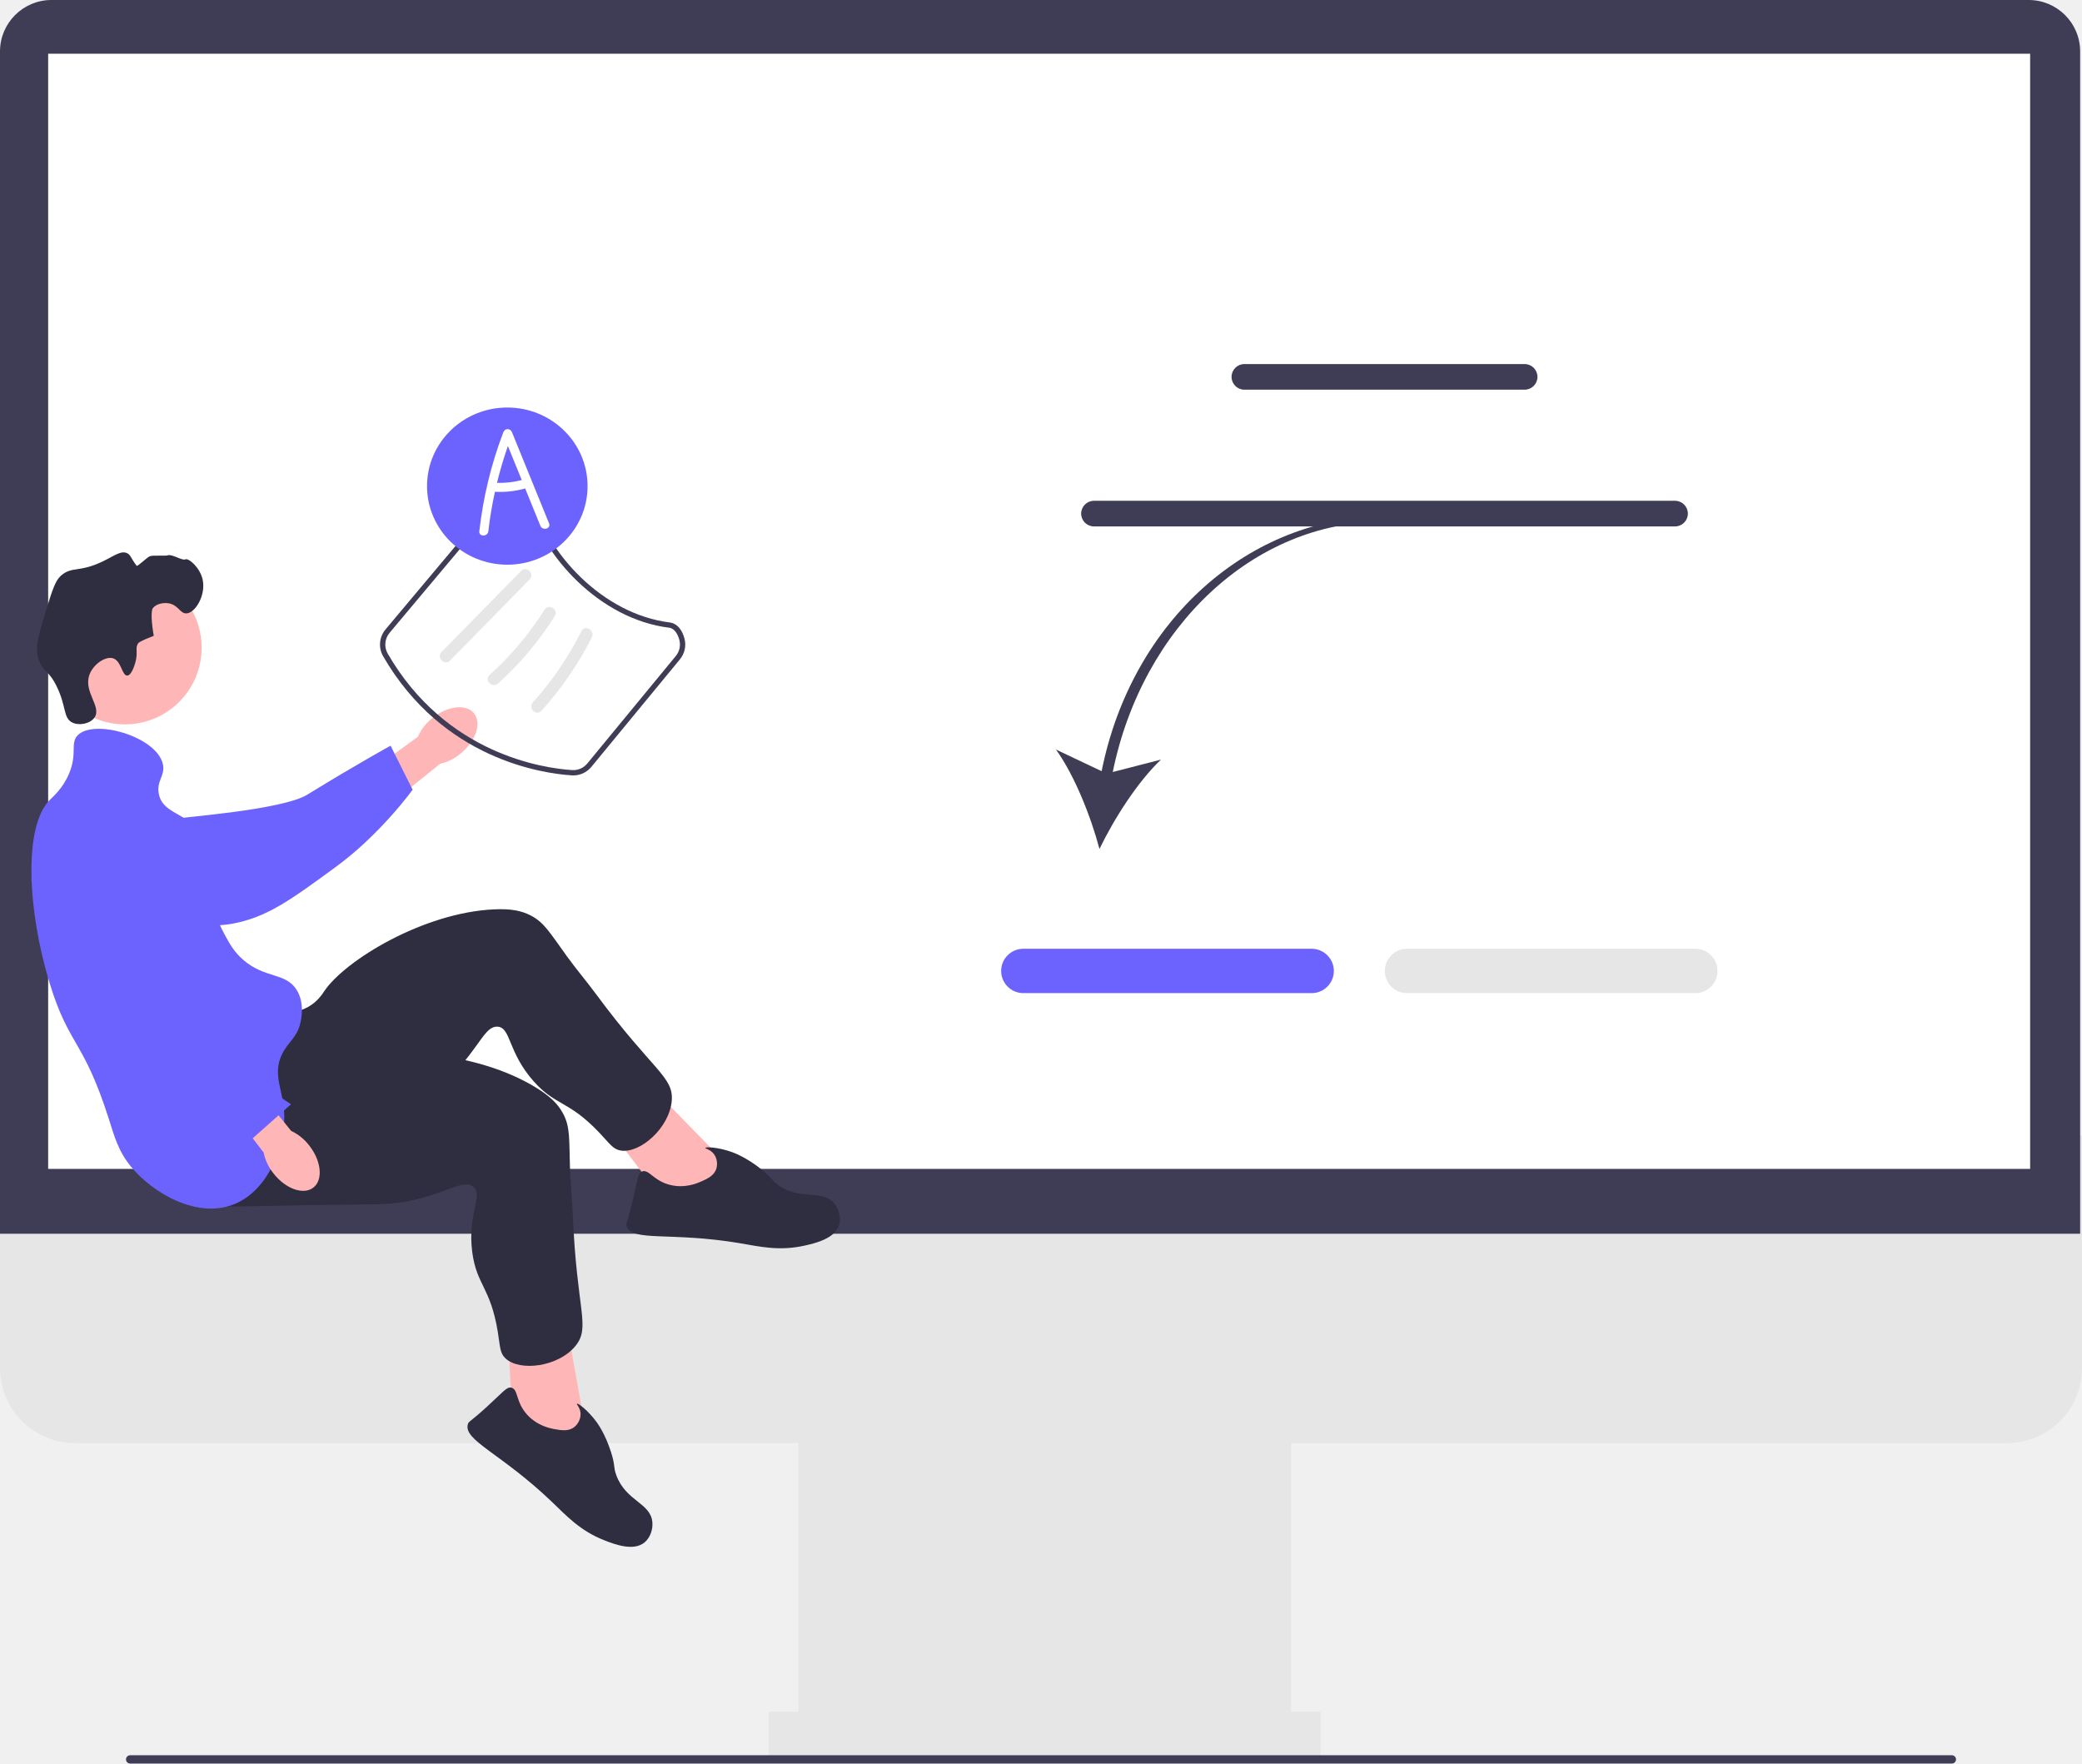
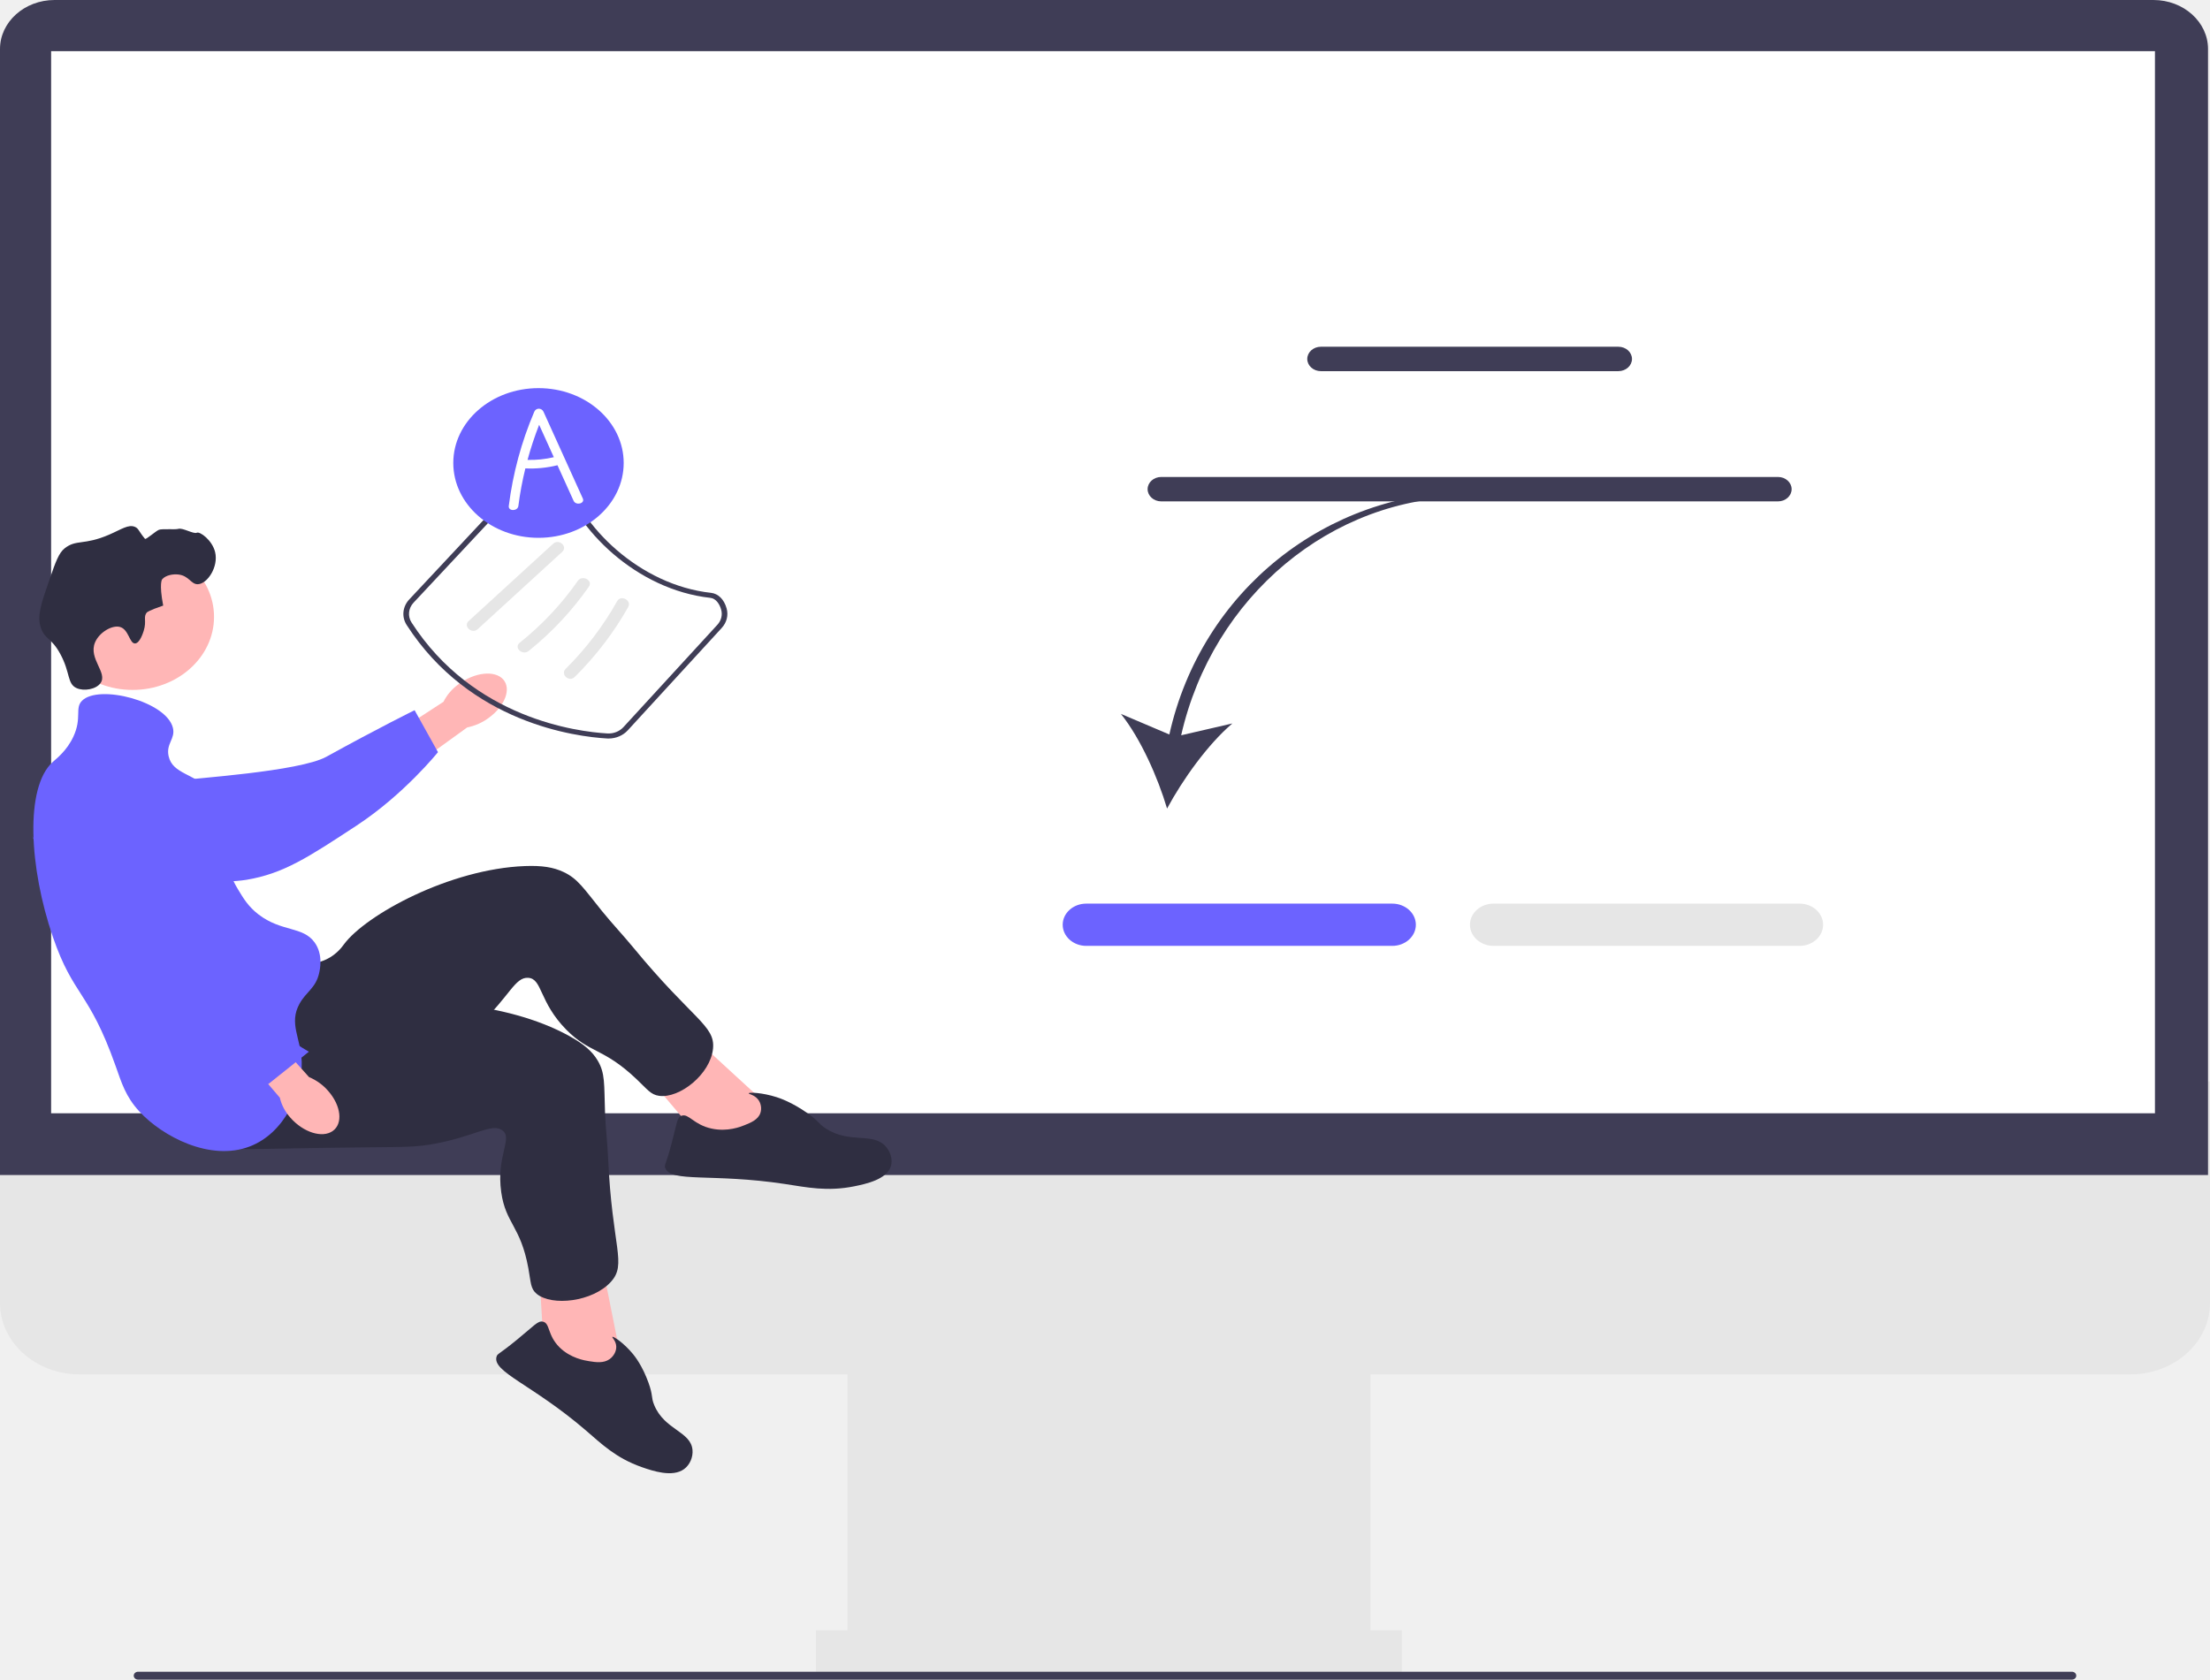
- <svg xmlns="http://www.w3.org/2000/svg" width="596.912" height="505.575" viewBox="0 0 596.912 505.575">
-   <g>
-     <path d="M575.427,413.696H21.485c-11.847,0-21.485-9.638-21.485-21.485v-66.671H596.912v66.671c0,11.847-9.638,21.485-21.485,21.485Z" fill="#e6e6e6" />
-     <rect x="228.887" y="402.544" width="141.262" height="100.901" fill="#e6e6e6" />
-     <rect x="220.39" y="490.7" width="158.256" height="12.745" fill="#e6e6e6" />
-     <path d="M596.381,353.686H0V14.744C0,6.614,6.614,0,14.744,0H581.637c8.13,0,14.744,6.614,14.744,14.744V353.686Z" fill="#3f3d56" />
-     <rect x="13.808" y="15.401" width="568.234" height="319.698" fill="#fff" />
-   </g>
-   <g>
-     <path id="uuid-25324785-d0f2-4f1c-ad19-f4bb5410ff47-82" d="M123.853,205.949c4.349-3.594,9.729-4.263,12.015-1.494,2.287,2.768,.614,7.924-3.737,11.519-1.718,1.46-3.761,2.487-5.958,2.995l-18.62,14.994-6.85-8.888,19.083-13.838c.914-2.062,2.308-3.875,4.066-5.288Z" fill="#ffb6b6" />
-     <path d="M16.233,239.779c-.009-.663-.003-6.447,4.279-10.103,4.919-4.199,11.86-2.5,14.294-1.904,5.624,1.377,6.085,3.79,11.366,6.268,9.88,4.637-2.499,2.264,3.38,.777,2.035-.515,31.312-2.545,38.6-7.031,14.174-8.724,23.831-14.013,23.831-14.013l6.313,12.626s-9.129,12.694-21.977,22.097c-13.179,9.646-19.769,14.469-29.783,16.332-.862,.16-22.072,3.782-39.155-8.981-3.897-2.911-11.036-8.245-11.147-16.07Z" fill="#6c63ff" />
-     <circle cx="35.816" cy="185.675" r="21.993" fill="#ffb6b6" />
-     <g>
-       <polygon points="208.055 333.43 185.405 310.246 173.714 322.442 190.588 344.671 207.326 346.586 208.055 333.43" fill="#ffb6b6" />
-       <path d="M78.726,289.954c1.325,.11,5.535,.953,9.558-1.26,2.746-1.511,4.155-3.757,4.63-4.472,5.901-8.863,28.552-22.684,48.881-23.535,4.604-.193,7.634,.341,10.388,1.776,3.905,2.036,5.464,4.952,10.42,11.783,2.711,3.737,5.71,7.257,8.454,10.97,16.062,21.736,22.151,23.443,21.529,30.411-.691,7.732-9.029,15.067-14.571,14.22-2.27-.347-3.149-1.925-6.181-5.12-8.891-9.368-12.57-7.637-18.9-14.812-7.391-8.377-6.423-15.323-10.279-15.591-3.576-.249-5.095,5.677-12.729,13.548-3.493,3.602-5.98,5.254-13.559,10.511-29.511,20.473-29.982,21.912-35.937,23.544-2.606,.714-21.1,5.785-27.688-2.284-10.31-12.627,14.046-50.682,25.983-49.69Z" fill="#2f2e41" />
-       <path d="M201.13,338.669c1.666-.748,3.614-1.623,4.24-3.634,.424-1.361,.18-3.039-.697-4.198-1.011-1.338-2.508-1.514-2.448-1.751,.092-.36,3.632-.22,7.517,1.154,.733,.259,4.055,1.473,8.28,4.772,3.385,2.643,2.93,3.173,5.053,4.697,6.516,4.678,12.628,.991,16.154,5.378,1.361,1.693,1.941,4.097,1.369,6.04-1.15,3.903-6.743,5.246-9.8,5.94-7.362,1.67-12.933,.307-18.752-.674-19.787-3.334-30.904-.298-32.392-4.881-.282-.868,.176-.794,1.702-7.16,1.506-6.284,1.456-8.009,2.739-8.513,1.93-.757,3.227,2.688,8.089,3.867,4.309,1.045,7.865-.552,8.944-1.036Z" fill="#2f2e41" />
+ <svg xmlns="http://www.w3.org/2000/svg" width="855" height="650" viewBox="0 0 855 650" fill="none">
+   <g id="certificate2 1" clip-path="url(#clip0_1_55)">
+     <g id="Group">
+       <path id="Vector" d="M824.225 531.875H30.775C13.806 531.875 0 519.483 0 504.252V418.535H855V504.252C855 519.483 841.195 531.875 824.225 531.875Z" fill="#E6E6E6" />
+       <path id="Vector_2" d="M530.191 517.536H327.851V647.262H530.191V517.536Z" fill="#E6E6E6" />
+       <path id="Vector_3" d="M542.362 630.876H315.681V647.262H542.362V630.876Z" fill="#E6E6E6" />
+       <path id="Vector_4" d="M854.239 454.722H0V18.956C0 8.504 9.474 0 21.119 0H833.12C844.765 0 854.239 8.504 854.239 18.956V454.722Z" fill="#3F3D56" />
+       <path id="Vector_5" d="M833.701 19.8H19.778V430.825H833.701V19.8Z" fill="white" />
    </g>
-     <g>
-       <polygon points="167.788 409.275 162.065 377.372 145.542 380.899 147.023 408.768 159.798 419.751 167.788 409.275" fill="#ffb6b6" />
-       <path d="M85.188,300.678c1.034,.835,4.044,3.897,8.617,4.325,3.121,.292,5.548-.776,6.342-1.1,9.86-4.02,36.364-2.737,53.662,7.974,3.917,2.426,6.125,4.569,7.598,7.303,2.088,3.877,1.741,7.166,2.006,15.601,.145,4.614,.65,9.211,.835,13.824,1.085,27.005,5.165,31.836,.737,37.253-4.913,6.01-15.932,7.397-20.042,3.584-1.683-1.561-1.524-3.361-2.239-7.707-2.097-12.744-6.112-13.378-7.321-22.869-1.411-11.082,3.29-16.286,.25-18.673-2.819-2.214-7.404,1.836-18.141,4.063-4.913,1.019-7.899,.989-17.122,1.084-35.915,.369-37.113,1.295-42.957-.698-2.557-.872-20.707-7.062-21.628-17.438-1.44-16.237,40.082-34.049,49.402-26.526Z" fill="#2f2e41" />
-       <path d="M159.116,409.722c1.798,.316,3.901,.687,5.549-.626,1.115-.888,1.855-2.414,1.781-3.865-.086-1.675-1.225-2.661-1.042-2.823,.279-.246,3.128,1.858,5.572,5.176,.461,.626,2.528,3.496,4.172,8.598,1.317,4.088,.643,4.27,1.543,6.723,2.765,7.53,9.893,7.911,10.347,13.521,.175,2.165-.694,4.48-2.26,5.767-3.143,2.584-8.525,.555-11.444-.588-7.029-2.752-10.874-7.009-15.138-11.087-14.5-13.87-25.404-17.6-24.062-22.228,.254-.876,.591-.558,5.429-4.969,4.775-4.354,5.703-5.81,7.046-5.506,2.023,.457,1.16,4.036,4.522,7.742,2.979,3.284,6.818,3.96,7.983,4.165Z" fill="#2f2e41" />
+     <g id="Group_2">
+       <path id="uuid-25324785-d0f2-4f1c-ad19-f4bb5410ff47-82" d="M177.403 264.782C183.633 260.162 191.339 259.302 194.614 262.861C197.889 266.42 195.494 273.049 189.261 277.67C186.8 279.547 183.873 280.867 180.727 281.52L154.056 300.797L144.245 289.371L171.579 271.58C172.888 268.929 174.885 266.598 177.403 264.782Z" fill="#FFB6B6" />
+       <path id="Vector_6" d="M23.251 308.276C23.238 307.424 23.247 299.987 29.38 295.287C36.426 289.888 46.368 292.073 49.855 292.84C57.91 294.61 58.57 297.712 66.135 300.899C80.288 306.861 62.555 303.809 70.976 301.897C73.891 301.236 115.827 298.625 126.265 292.858C146.567 281.643 160.4 274.842 160.4 274.842L169.443 291.075C169.443 291.075 156.367 307.395 137.964 319.485C119.086 331.886 109.647 338.087 95.303 340.483C94.067 340.689 63.687 345.345 39.218 328.936C33.637 325.194 23.41 318.336 23.251 308.276Z" fill="#6C63FF" />
+       <path id="Vector_7" d="M51.303 266.991C68.7 266.991 82.804 254.332 82.804 238.716C82.804 223.1 68.7 210.441 51.303 210.441C33.905 210.441 19.801 223.1 19.801 238.716C19.801 254.332 33.905 266.991 51.303 266.991Z" fill="#FFB6B6" />
+       <g id="Group_3">
+         <path id="Vector_8" d="M298.012 428.68L265.569 398.872L248.822 414.552L272.993 443.132L296.968 445.593L298.012 428.68Z" fill="#FFB6B6" />
+         <path id="Vector_9" d="M112.764 372.784C114.662 372.926 120.692 374.01 126.456 371.164C130.389 369.221 132.407 366.333 133.088 365.415C141.541 354.019 173.985 336.25 203.103 335.156C209.697 334.909 214.038 335.595 217.983 337.44C223.577 340.058 225.81 343.807 232.909 352.589C236.792 357.393 241.088 361.919 245.018 366.693C268.024 394.638 276.746 396.832 275.855 405.791C274.866 415.731 262.922 425.162 254.984 424.073C251.733 423.628 250.474 421.599 246.13 417.491C233.395 405.447 228.126 407.672 219.059 398.447C208.473 387.677 209.858 378.747 204.335 378.402C199.214 378.082 197.037 385.701 186.103 395.821C181.099 400.452 177.536 402.576 166.682 409.335C124.412 435.656 123.737 437.506 115.206 439.605C111.474 440.524 84.984 447.042 75.547 436.669C60.78 420.435 95.666 371.509 112.764 372.784Z" fill="#2F2E41" />
+         <path id="Vector_10" d="M288.093 435.415C290.479 434.454 293.269 433.329 294.167 430.744C294.774 428.994 294.424 426.836 293.169 425.346C291.72 423.626 289.576 423.399 289.663 423.095C289.795 422.631 294.865 422.812 300.431 424.578C301.481 424.911 306.239 426.472 312.291 430.713C317.14 434.111 316.487 434.792 319.528 436.751C328.862 442.765 337.616 438.025 342.667 443.665C344.616 445.842 345.448 448.933 344.627 451.432C342.98 456.45 334.969 458.177 330.591 459.068C320.046 461.216 312.065 459.463 303.731 458.202C275.39 453.916 259.466 457.82 257.334 451.926C256.931 450.811 257.586 450.906 259.771 442.72C261.928 434.642 261.857 432.423 263.694 431.776C266.459 430.802 268.316 435.232 275.281 436.748C281.454 438.091 286.547 436.039 288.093 435.415Z" fill="#2F2E41" />
+       </g>
+       <g id="Group_4">
+         <path id="Vector_11" d="M240.334 526.191L232.138 485.175L208.471 489.708L210.591 525.539L228.889 539.66L240.334 526.191Z" fill="#FFB6B6" />
+         <path id="Vector_12" d="M122.02 386.571C123.502 387.644 127.813 391.581 134.363 392.131C138.833 392.506 142.309 391.133 143.448 390.716C157.571 385.548 195.534 387.197 220.312 400.969C225.923 404.087 229.086 406.842 231.195 410.358C234.186 415.343 233.689 419.571 234.068 430.416C234.276 436.348 234.999 442.259 235.265 448.189C236.818 482.909 242.663 489.12 236.32 496.084C229.283 503.81 213.5 505.594 207.613 500.692C205.201 498.685 205.429 496.371 204.405 490.783C201.402 474.399 195.65 473.584 193.918 461.381C191.897 447.133 198.63 440.443 194.276 437.374C190.238 434.527 183.671 439.734 168.292 442.597C161.255 443.907 156.978 443.869 143.768 443.99C92.324 444.465 90.609 445.655 82.237 443.093C78.574 441.972 52.576 434.014 51.258 420.674C49.195 399.798 108.67 376.898 122.02 386.571Z" fill="#2F2E41" />
+         <path id="Vector_13" d="M227.913 526.765C230.489 527.172 233.501 527.648 235.862 525.96C237.459 524.819 238.519 522.857 238.413 520.991C238.291 518.838 236.658 517.57 236.921 517.361C237.32 517.045 241.402 519.75 244.902 524.016C245.562 524.821 248.523 528.51 250.878 535.07C252.764 540.326 251.798 540.561 253.089 543.714C257.049 553.395 267.259 553.885 267.909 561.098C268.16 563.882 266.915 566.858 264.673 568.512C260.17 571.834 252.461 569.225 248.28 567.756C238.212 564.219 232.705 558.745 226.597 553.502C205.828 535.67 190.209 530.874 192.132 524.924C192.496 523.797 192.979 524.206 199.908 518.535C206.747 512.937 208.077 511.065 210.001 511.456C212.899 512.044 211.664 516.645 216.479 521.41C220.746 525.633 226.244 526.501 227.913 526.765Z" fill="#2F2E41" />
+       </g>
+       <path id="Vector_14" d="M55.597 244.121C56.824 240.184 55.283 238.749 56.853 236.981C56.853 236.981 57.485 236.27 63.133 234.351C61.467 225.672 62.715 224.204 62.715 224.204C64.153 222.513 67.034 222.104 68.995 222.325C73.143 222.793 73.877 226.159 76.531 226.083C80.197 225.979 84.594 219.392 83.23 213.682C82.116 209.025 77.316 205.566 76.112 206.166C74.919 206.761 70.624 204.137 68.995 204.663C67.882 205.022 62.646 204.545 61.459 205.039C60.162 205.579 56.449 208.941 56.094 208.517C53.627 205.574 53.679 204.546 52.248 203.912C49.712 202.788 46.954 204.865 42.2 206.918C32.417 211.141 29.553 208.622 25.034 212.179C22.752 213.976 21.528 217.41 19.173 224.204C15.88 233.706 14.233 238.457 15.823 242.994C17.445 247.62 19.834 246.613 23.36 253.14C27.284 260.406 25.931 264.629 29.64 266.293C32.506 267.579 37.111 266.76 38.85 264.414C41.828 260.397 34.132 254.962 36.757 248.631C38.368 244.744 43.339 241.797 46.387 242.618C49.833 243.546 50.087 249.092 52.248 249.007C54.099 248.933 55.384 244.807 55.597 244.121Z" fill="#2F2E41" />
+       <path id="Vector_15" d="M31.733 271.178C38.179 264.69 64.437 271.405 66.901 281.7C67.915 285.935 64.173 287.723 65.227 292.598C66.768 299.729 75.496 299.243 81.974 306.502C91.171 316.808 81.696 326.883 92.022 344.082C94.228 347.757 96.088 350.854 99.977 353.852C108.9 360.731 117.204 358.372 121.747 364.75C125.145 369.52 123.749 375.398 123.422 376.775C122.081 382.422 118.447 383.798 115.886 388.425C111.625 396.123 116.449 401.775 116.723 410.972C117.066 422.48 110.253 438.432 96.627 443.666C81.319 449.546 62.857 439.807 53.923 430.138C48.592 424.368 47.044 419.045 44.712 412.475C34.288 383.114 28.4 385.77 20.429 362.495C11.317 335.888 9.525 304.717 20.429 294.853C21.874 293.546 25.851 290.524 28.384 285.082C31.791 277.76 28.847 274.082 31.733 271.178Z" fill="#6C63FF" />
+       <g id="Group_5">
+         <path id="uuid-91308677-eda7-42a2-9f2e-a07e84038198-83" d="M126.985 422.201C131.982 427.901 132.757 434.836 128.715 437.69C124.674 440.544 117.347 438.237 112.348 432.535C110.316 430.282 108.915 427.624 108.262 424.786L87.426 400.395L98.192 393.024L119.551 416.813C122.473 418.05 125.022 419.898 126.985 422.201Z" fill="#FFB6B6" />
+         <path id="Vector_16" d="M50.674 295.903C51.601 295.717 59.713 294.208 66.091 298.638C73.417 303.727 73.062 312.909 72.938 316.13C72.65 323.569 69.402 324.782 67.47 332.079C63.855 345.732 70.74 358.419 74.543 365.429C75.86 367.855 80.089 375.279 88.509 383.275C104.884 398.826 119.495 407.008 119.495 407.008L103.799 419.531C103.799 419.531 78.797 412.691 61.855 398.987C44.478 384.93 17.754 335.194 12.214 323.078C11.737 322.035 18.495 338.997 31.398 314.149C34.341 308.481 39.734 298.096 50.674 295.903Z" fill="#6C63FF" />
+       </g>
    </g>
-     <path d="M38.815,189.879c.856-3.063-.219-4.179,.877-5.554,0-0,.441-.553,4.384-2.046h0c-1.163-6.75-.292-7.892-.292-7.892,1.004-1.316,3.015-1.634,4.384-1.461,2.896,.364,3.408,2.982,5.261,2.923,2.56-.081,5.63-5.205,4.677-9.646-.777-3.622-4.129-6.313-4.969-5.846-.833,.463-3.832-1.578-4.969-1.169-.777,.279-4.432-.092-5.261,.292-.905,.42-3.498,3.035-3.745,2.705-1.722-2.289-1.686-3.089-2.685-3.582-1.771-.874-3.696,.742-7.015,2.338-6.83,3.285-8.829,1.325-11.984,4.092-1.594,1.398-2.448,4.069-4.092,9.353-2.299,7.391-3.449,11.086-2.338,14.615,1.132,3.598,2.8,2.815,5.261,7.892,2.74,5.651,1.796,8.936,4.384,10.23,2.001,1,5.216,.364,6.43-1.461,2.079-3.125-3.294-7.352-1.461-12.276,1.125-3.023,4.595-5.315,6.723-4.677,2.406,.722,2.583,5.036,4.092,4.969,1.292-.057,2.189-3.266,2.338-3.8Z" fill="#2f2e41" />
-     <path d="M22.154,210.924c4.5-5.046,22.832,.177,24.553,8.184,.708,3.294-1.905,4.684-1.169,8.476,1.076,5.547,7.169,5.169,11.692,10.815,6.421,8.016-.194,15.852,7.015,29.229,1.54,2.859,2.839,5.268,5.554,7.6,6.23,5.351,12.027,3.516,15.199,8.476,2.372,3.71,1.397,8.282,1.169,9.353-.936,4.392-3.473,5.462-5.261,9.061-2.975,5.988,.393,10.384,.585,17.538,.239,8.951-4.517,21.358-14.03,25.429-10.687,4.574-23.577-3.001-29.814-10.523-3.722-4.488-4.802-8.628-6.43-13.738-7.277-22.837-11.388-20.772-16.953-38.875-6.362-20.695-7.612-44.941,0-52.613,1.009-1.017,3.786-3.367,5.554-7.6,2.379-5.695,.324-8.556,2.338-10.815Z" fill="#6c63ff" />
-     <g>
-       <path id="uuid-91308677-eda7-42a2-9f2e-a07e84038198-83" d="M88.653,328.391c3.489,4.433,4.03,9.827,1.208,12.047-2.822,2.22-7.937,.426-11.427-4.01-1.418-1.753-2.396-3.819-2.852-6.028l-14.547-18.971,7.517-5.733,14.911,18.503c2.04,.962,3.819,2.4,5.19,4.191Z" fill="#ffb6b6" />
-       <path d="M35.377,230.155c.647-.145,6.311-1.319,10.763,2.127,5.115,3.959,4.867,11.1,4.78,13.605-.201,5.786-2.468,6.73-3.817,12.406-2.524,10.619,2.283,20.487,4.938,25.939,.919,1.887,3.872,7.662,9.75,13.881,11.432,12.095,21.632,18.46,21.632,18.46l-10.958,9.74s-17.455-5.32-29.282-15.979c-12.132-10.934-30.789-49.619-34.657-59.043-.333-.812,4.385,12.382,13.393-6.946,2.055-4.409,5.82-12.486,13.457-14.192Z" fill="#6c63ff" />
+     <g id="Group_6">
+       <path id="Vector_17" d="M452.397 284.237L433.656 276.268C441.343 285.897 447.966 300.934 451.512 312.9C457.516 301.754 467.194 288.116 476.774 279.969L456.967 284.543C469.172 230.853 515.078 192.31 567.646 192.31L568.39 190.37C513.481 190.37 464.858 228.38 452.397 284.237Z" fill="#3F3D56" />
+       <path id="Vector_18" d="M538.653 366.042H420.242C415.219 366.042 411.133 362.374 411.133 357.866C411.133 353.358 415.219 349.691 420.242 349.691H538.653C543.675 349.691 547.761 353.358 547.761 357.866C547.761 362.374 543.675 366.042 538.653 366.042Z" fill="#6C63FF" />
+       <path id="Vector_19" d="M696.214 366.042H577.803C572.78 366.042 568.694 362.374 568.694 357.866C568.694 353.358 572.78 349.691 577.803 349.691H696.214C701.236 349.691 705.322 353.358 705.322 357.866C705.322 362.374 701.236 366.042 696.214 366.042Z" fill="#E6E6E6" />
+     </g>
+     <g id="Group_7">
+       <path id="Vector_20" d="M626.116 143.631H511.014C508.113 143.631 505.752 141.512 505.752 138.907C505.752 136.303 508.113 134.184 511.014 134.184H626.116C629.017 134.184 631.377 136.303 631.377 138.907C631.377 141.512 629.017 143.631 626.116 143.631Z" fill="#3F3D56" />
+       <path id="Vector_21" d="M687.88 194.027H449.25C446.348 194.027 443.987 191.907 443.987 189.303C443.987 186.698 446.348 184.58 449.25 184.58H687.88C690.782 184.58 693.142 186.698 693.142 189.303C693.142 191.908 690.782 194.027 687.88 194.027Z" fill="#3F3D56" />
+     </g>
+     <path id="Vector_22" d="M51.739 648.47C51.739 649.319 52.498 650 53.443 650H801.557C802.502 650 803.261 649.319 803.261 648.47C803.261 647.622 802.502 646.94 801.557 646.94H53.443C52.498 646.94 51.739 647.622 51.739 648.47Z" fill="#3F3D56" />
+     <path id="Vector_23" d="M235.437 285.799C235.235 285.799 235.032 285.792 234.828 285.781C222.841 285.09 181.824 279.88 157.337 241.878C155.319 238.749 155.716 234.771 158.325 231.981L203.674 183.483C205.529 181.5 208.393 180.357 211.295 180.388C213.3 180.431 218.048 180.886 218.97 184.171C224.418 203.58 247.422 226.401 275.087 229.426C277.891 229.732 280.142 231.978 281.108 235.433C281.862 238.122 281.166 240.894 279.196 243.039L242.868 282.635C241.023 284.646 238.314 285.799 235.437 285.799ZM211.121 182.339C208.905 182.339 206.749 183.23 205.34 184.737L159.992 233.235C157.968 235.399 157.658 238.479 159.219 240.9C183.166 278.065 223.253 283.157 234.969 283.833C237.361 283.977 239.658 283.062 241.189 281.394L277.518 241.798C279.043 240.137 279.583 237.991 278.999 235.908C278.429 233.87 277.032 231.605 274.823 231.363C246.244 228.239 222.485 204.682 216.861 184.648C216.406 183.026 213.664 182.392 211.25 182.34C211.207 182.339 211.164 182.339 211.121 182.339Z" fill="#3F3D56" />
+     <path id="Vector_24" d="M184.818 243.474L217.513 213.553C219.748 211.507 216.246 208.359 214.009 210.407L181.314 240.329C179.079 242.374 182.581 245.522 184.818 243.474Z" fill="#E6E6E6" />
+     <path id="Vector_25" d="M204.552 251.904C213.575 244.645 221.416 236.24 227.837 227.017C229.532 224.582 225.246 222.347 223.558 224.772C217.35 233.688 209.77 241.742 201.047 248.759C198.667 250.673 202.182 253.811 204.552 251.904Z" fill="#E6E6E6" />
+     <path id="Vector_26" d="M222.336 261.998C230.552 253.83 237.545 244.713 243.051 234.879C244.479 232.328 240.205 230.073 238.772 232.634C233.452 242.136 226.772 250.959 218.832 258.853C216.7 260.973 220.194 264.128 222.336 261.998Z" fill="#E6E6E6" />
+     <g id="Group_8">
+       <path id="Vector_27" d="M208.329 208.13C226.534 208.13 241.292 195.163 241.292 179.167C241.292 163.171 226.534 150.204 208.329 150.204C190.124 150.204 175.366 163.171 175.366 179.167C175.366 195.163 190.124 208.13 208.329 208.13Z" fill="#6C63FF" />
+       <path id="Vector_28" d="M225.48 192.906C220.411 181.718 215.341 170.531 210.272 159.343C209.572 157.798 207.378 157.743 206.695 159.343C201.686 171.072 198.413 183.311 196.839 195.79C196.571 197.916 200.282 197.898 200.548 195.79C201.164 190.907 202.078 186.06 203.252 181.265C207.429 181.462 211.641 181.041 215.672 180.04C217.749 184.623 219.826 189.207 221.904 193.791C222.791 195.749 226.381 194.893 225.48 192.906ZM204.093 177.974C205.342 173.383 206.84 168.848 208.578 164.385L214.263 176.93C210.933 177.715 207.528 178.064 204.093 177.974Z" fill="white" />
    </g>
  </g>
-   <g>
-     <path d="M315.838,221.081l-13.084-6.198c5.366,7.489,9.99,19.185,12.466,28.493,4.191-8.67,10.948-19.278,17.636-25.614l-13.828,3.557c8.521-41.76,40.569-71.739,77.27-71.739l.52-1.508c-38.334,0-72.28,29.564-80.98,73.01Z" fill="#3f3d56" />
-     <path d="M376.057,284.71h-82.668c-3.506,0-6.359-2.853-6.359-6.359s2.853-6.359,6.359-6.359h82.668c3.506,0,6.359,2.853,6.359,6.359s-2.853,6.359-6.359,6.359Z" fill="#6c63ff" />
-     <path d="M486.057,284.71h-82.668c-3.506,0-6.359-2.853-6.359-6.359s2.853-6.359,6.359-6.359h82.668c3.506,0,6.359,2.853,6.359,6.359s-2.853,6.359-6.359,6.359Z" fill="#e6e6e6" />
-   </g>
-   <g>
-     <path d="M437.118,111.717h-80.357c-2.026,0-3.674-1.648-3.674-3.674s1.648-3.674,3.674-3.674h80.357c2.026,0,3.674,1.648,3.674,3.674s-1.648,3.674-3.674,3.674Z" fill="#3f3d56" />
-     <path d="M480.239,150.915h-166.598c-2.026,0-3.674-1.648-3.674-3.674s1.648-3.674,3.674-3.674h166.598c2.026,0,3.674,1.648,3.674,3.674,0,2.026-1.648,3.674-3.674,3.674Z" fill="#3f3d56" />
-   </g>
-   <path d="M36.121,504.385c0,.66,.53,1.19,1.19,1.19H559.601c.66,0,1.19-.53,1.19-1.19,0-.66-.53-1.19-1.19-1.19H37.311c-.66,0-1.19,.53-1.19,1.19Z" fill="#3f3d56" />
-   <path d="M164.369,222.297c-.142,0-.283-.005-.425-.014-8.369-.537-37.005-4.589-54.1-34.148-1.409-2.434-1.131-5.528,.69-7.698l31.66-37.722c1.295-1.543,3.295-2.431,5.32-2.407,1.4,.033,4.715,.387,5.358,2.942,3.803,15.097,19.863,32.847,39.177,35.2,1.958,.238,3.529,1.984,4.204,4.672,.526,2.092,.04,4.248-1.335,5.916l-25.362,30.798c-1.288,1.564-3.179,2.461-5.188,2.461Zm-16.976-80.472c-1.547,0-3.052,.693-4.036,1.865l-31.66,37.722c-1.413,1.683-1.629,4.079-.54,5.962,16.719,28.907,44.705,32.868,52.884,33.393,1.67,.112,3.274-.6,4.343-1.897l25.363-30.798c1.065-1.292,1.441-2.961,1.034-4.581-.398-1.586-1.373-3.347-2.916-3.535-19.952-2.43-36.54-20.753-40.466-36.335-.318-1.262-2.232-1.755-3.918-1.795-.03-.001-.06-.001-.09-.001Z" fill="#3f3d56" />
-   <path d="M129.03,189.376l22.826-23.273c1.56-1.591-.884-4.039-2.446-2.446l-22.826,23.273c-1.56,1.591,.884,4.039,2.446,2.446h0Z" fill="#e6e6e6" />
-   <path d="M142.806,195.933c6.3-5.646,11.774-12.184,16.256-19.358,1.183-1.894-1.809-3.632-2.987-1.746-4.334,6.935-9.626,13.199-15.715,18.657-1.661,1.489,.792,3.929,2.446,2.446h0Z" fill="#e6e6e6" />
-   <path d="M155.223,203.784c5.736-6.353,10.618-13.444,14.461-21.093,.997-1.984-1.986-3.738-2.987-1.746-3.714,7.39-8.378,14.253-13.92,20.393-1.489,1.649,.951,4.103,2.446,2.446h0Z" fill="#e6e6e6" />
-   <g>
-     <ellipse cx="145.443" cy="139.357" rx="23.013" ry="22.528" fill="#6c63ff" />
-     <path d="M157.417,150.043c-3.539-8.702-7.079-17.403-10.618-26.105-.489-1.202-2.02-1.244-2.497,0-3.497,9.123-5.782,18.643-6.881,28.349-.187,1.653,2.404,1.64,2.59,0,.43-3.798,1.068-7.568,1.888-11.298,2.916,.153,5.857-.174,8.671-.953,1.45,3.565,2.9,7.13,4.35,10.696,.62,1.523,3.126,.857,2.497-.688Zm-14.931-11.614c.872-3.57,1.918-7.098,3.131-10.57l3.969,9.758c-2.325,.61-4.702,.882-7.1,.811Z" fill="#fff" />
-   </g>
+   <defs>
+     <clipPath id="clip0_1_55">
+       <rect width="855" height="650" fill="white" />
+     </clipPath>
+   </defs>
</svg>
